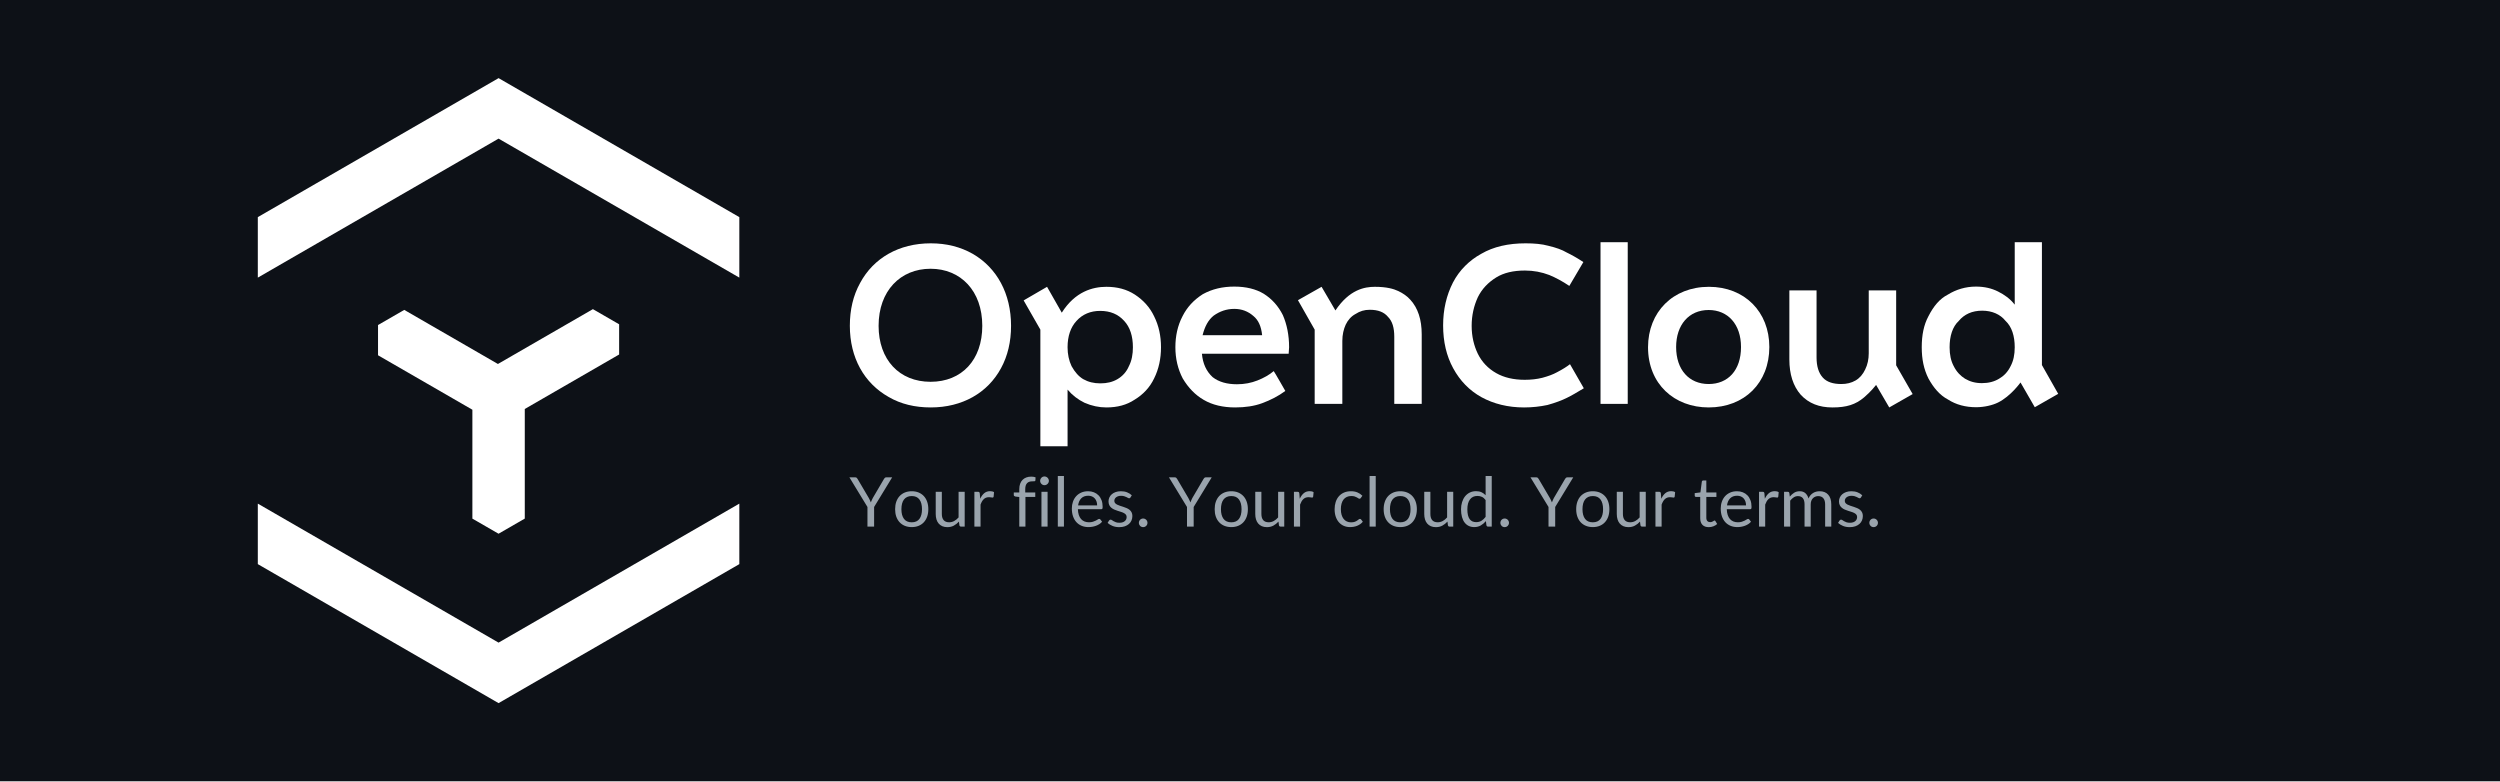
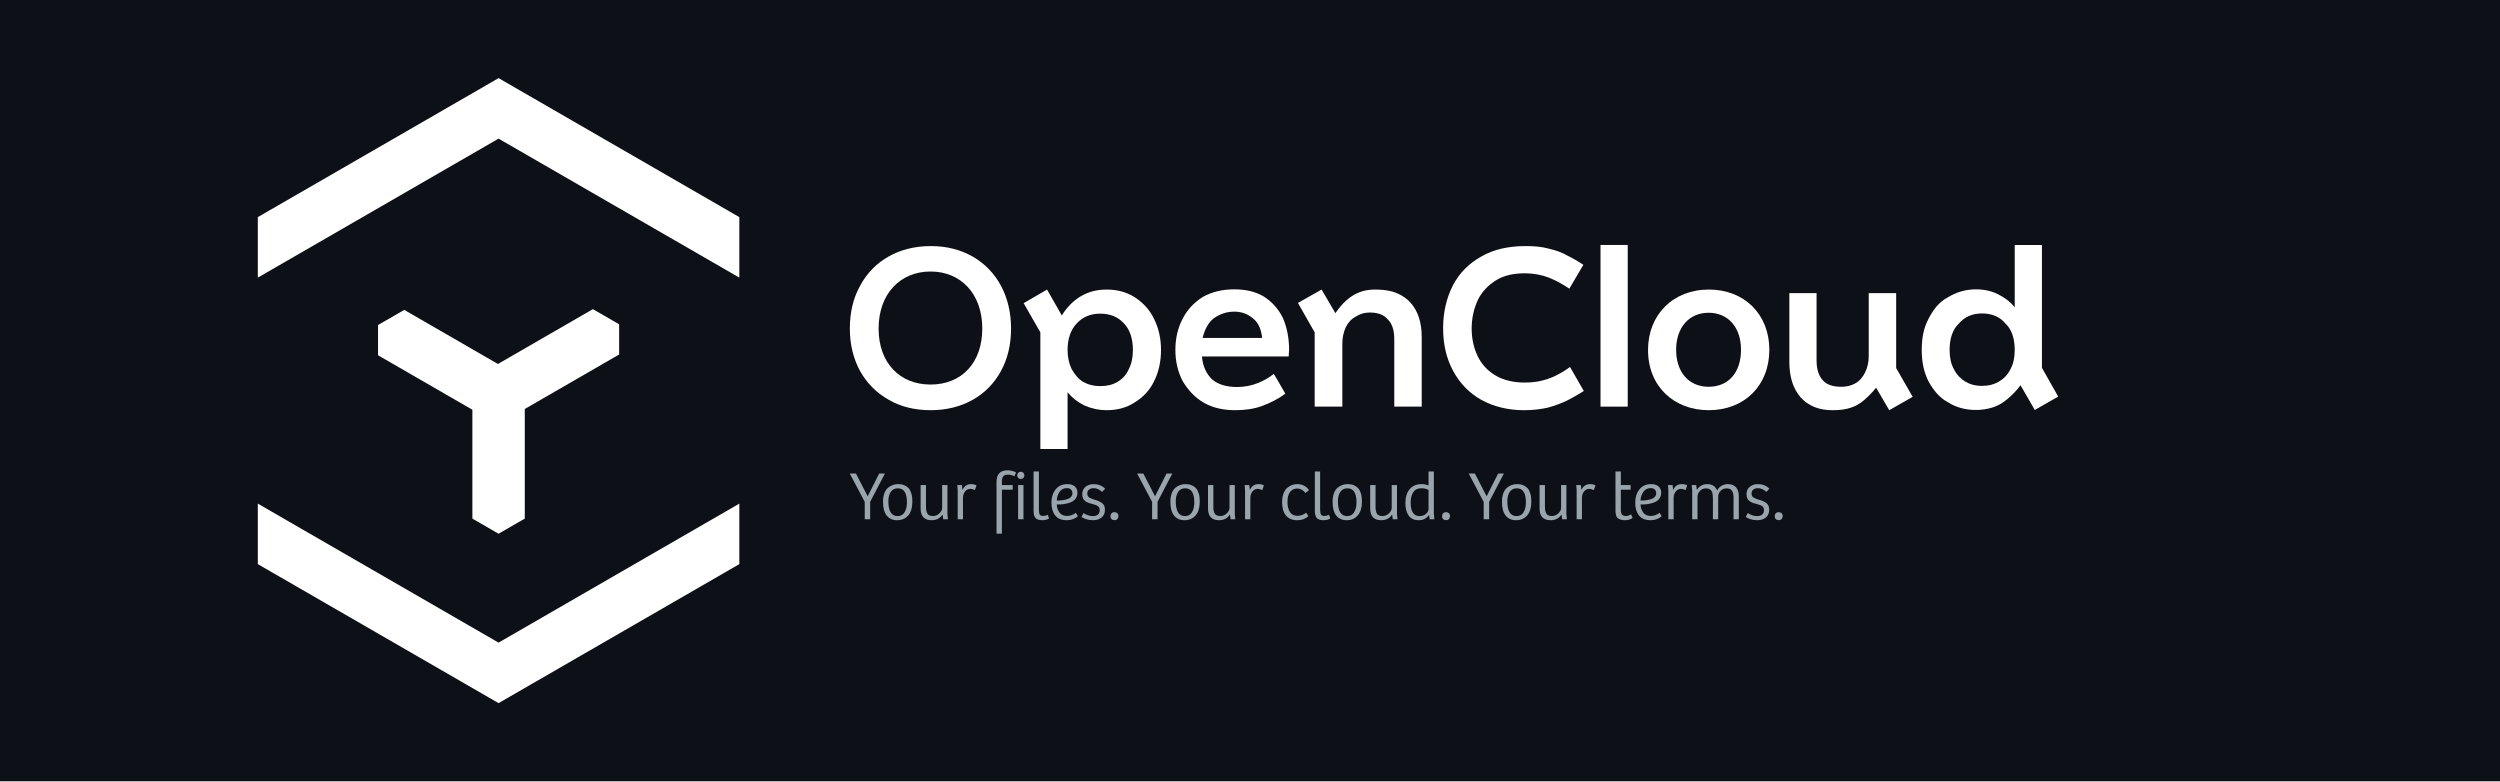
<svg xmlns="http://www.w3.org/2000/svg" width="1600" height="500" viewBox="0 0 1600 500" role="img" aria-label="OpenCloud">
  <rect width="1600" height="500" fill="#0d1117" />
  <svg x="165.00" y="50.00" width="308.57" height="400.00" viewBox="0 0 27 35">
    <path d="M13.481 25.514L14.95 24.666V18.528L20.234 15.477V13.785L18.765 12.937L13.446 16.008L8.201 12.979L6.732 13.827V15.52L12.016 18.57V24.668L13.481 25.514Z" fill="#ffffff" />
    <path d="M26.965 7.784L13.483 0L0 7.784V11.172L13.482 3.388L26.965 11.172V7.784Z" fill="#ffffff" />
    <path d="M26.965 23.828L13.482 31.612L0 23.828V27.216L13.482 35L26.965 27.216V23.828Z" fill="#ffffff" />
  </svg>
-   <svg x="543.57" y="153.60" width="774.00" height="132.00" viewBox="41 7 129 22">
+   <svg x="543.57" y="155.36" width="774.00" height="132.00" viewBox="41 7 129 22">
    <path d="M45.193 23.743C42.577 22.268 41.055 19.557 41.055 16.155C41.055 14.443 41.411 12.921 42.148 11.589C43.575 8.925 46.287 7.355 49.688 7.355C51.377 7.355 52.851 7.736 54.159 8.473C56.752 9.972 58.251 12.731 58.251 16.155C58.251 17.844 57.894 19.366 57.18 20.675C55.753 23.315 53.042 24.86 49.688 24.86C47.999 24.86 46.501 24.504 45.193 23.743ZM49.664 22.125C52.994 22.125 55.182 19.795 55.182 16.155C55.182 12.421 52.876 10.067 49.664 10.067C46.453 10.067 44.122 12.421 44.122 16.155C44.122 19.771 46.334 22.125 49.664 22.125Z" fill="#ffffff" />
    <path d="M62.091 11.993L63.661 14.752C65.088 12.493 66.967 11.993 68.418 11.993C69.583 11.993 70.582 12.255 71.462 12.826C72.366 13.42 73.056 14.181 73.508 15.133C74.007 16.132 74.245 17.226 74.245 18.439C74.245 19.652 74.007 20.77 73.508 21.769C73.056 22.72 72.342 23.481 71.438 24.028C70.582 24.599 69.583 24.86 68.418 24.86C67.633 24.86 66.848 24.694 66.087 24.361C65.397 24.028 64.779 23.553 64.279 22.958V28.999H61.377V16.56L59.594 13.444L62.091 11.993ZM64.279 18.439C64.279 19.176 64.422 19.866 64.707 20.46C65.064 21.103 65.469 21.555 65.944 21.84C66.491 22.149 67.086 22.292 67.775 22.292C68.489 22.292 69.084 22.149 69.607 21.84C70.13 21.531 70.558 21.079 70.82 20.46C71.129 19.866 71.248 19.176 71.248 18.439C71.248 17.25 70.939 16.298 70.32 15.632C69.678 14.919 68.846 14.562 67.752 14.562C66.729 14.562 65.873 14.919 65.231 15.632C64.612 16.298 64.279 17.25 64.279 18.439Z" fill="#ffffff" />
    <path d="M76.54 15.133C77.016 14.181 77.73 13.397 78.705 12.778C79.704 12.231 80.798 11.97 82.059 11.97C83.319 11.97 84.366 12.231 85.198 12.731C86.102 13.302 86.768 14.063 87.244 15.014C87.671 15.989 87.909 17.154 87.909 18.439L87.862 19.129H78.61C78.705 20.199 79.085 21.008 79.751 21.626C80.418 22.149 81.298 22.387 82.344 22.387C83.153 22.387 83.866 22.245 84.532 21.983C85.198 21.721 85.793 21.388 86.269 20.984C86.34 21.055 87.505 23.101 87.505 23.101C86.768 23.648 85.935 24.076 85.032 24.408C84.199 24.718 83.224 24.86 82.153 24.86C80.869 24.86 79.728 24.599 78.8 24.052C77.896 23.529 77.159 22.767 76.564 21.769C76.041 20.77 75.779 19.652 75.779 18.439C75.779 17.25 76.017 16.132 76.54 15.133ZM78.681 17.154H85.032C84.936 16.203 84.627 15.537 84.104 15.109C83.533 14.61 82.867 14.348 82.059 14.348C81.226 14.348 80.513 14.61 79.87 15.062C79.3 15.514 78.919 16.203 78.681 17.154Z" fill="#ffffff" />
    <path d="M102.054 17.059V24.48H99.128V17.321C99.128 16.346 98.914 15.656 98.462 15.204C98.034 14.681 97.392 14.443 96.512 14.443C95.941 14.443 95.466 14.586 94.99 14.895C94.538 15.133 94.181 15.537 93.943 16.037C93.729 16.512 93.587 17.083 93.587 17.773V24.48H90.637V16.56L88.853 13.42L91.374 11.993L92.849 14.514C94.348 12.278 95.965 11.993 97.059 11.993C98.296 11.993 99.057 12.207 99.556 12.445C100.056 12.683 100.508 12.992 100.841 13.373C101.649 14.253 102.054 15.49 102.054 17.059Z" fill="#ffffff" />
    <path d="M117.538 23.838C117.015 24.1 116.325 24.361 115.469 24.599C114.684 24.766 113.851 24.861 112.971 24.861C111.259 24.861 109.737 24.48 108.429 23.767C107.144 23.053 106.145 22.03 105.408 20.675C104.694 19.366 104.338 17.844 104.338 16.108C104.338 14.419 104.694 12.897 105.384 11.541C106.074 10.21 107.144 9.163 108.405 8.473C109.713 7.712 111.283 7.355 113.138 7.355C114.066 7.355 114.874 7.427 115.564 7.617C116.373 7.807 117.038 8.045 117.514 8.331C118.014 8.569 118.608 8.902 119.298 9.353L117.8 11.898C117.062 11.399 116.349 11.018 115.659 10.733C114.85 10.424 113.994 10.257 113.066 10.257C111.83 10.257 110.807 10.495 109.999 10.994C109.118 11.541 108.476 12.231 108.048 13.088C107.62 14.015 107.382 15.038 107.382 16.155C107.382 17.274 107.62 18.273 108.048 19.152C108.476 20.009 109.118 20.699 109.999 21.198C110.831 21.674 111.854 21.912 113.043 21.912C113.733 21.912 114.351 21.84 114.922 21.697C115.54 21.531 116.064 21.341 116.491 21.103C117.086 20.794 117.538 20.508 117.871 20.247L119.346 22.815C118.632 23.243 118.037 23.6 117.538 23.838Z" fill="#ffffff" />
    <rect x="121.127" y="7.236" width="2.902" height="17.244" fill="#ffffff" />
    <path d="M126.195 18.439C126.195 14.681 128.859 11.993 132.688 11.993C136.494 11.993 139.134 14.657 139.134 18.415C139.134 22.221 136.494 24.86 132.664 24.86C129.002 24.86 126.195 22.363 126.195 18.439ZM132.664 22.363C134.71 22.363 136.113 20.912 136.113 18.415C136.113 15.989 134.71 14.467 132.664 14.467C130.548 14.467 129.192 16.06 129.192 18.415C129.192 20.841 130.572 22.363 132.664 22.363Z" fill="#ffffff" />
    <path d="M145.86 24.861C144.456 24.861 143.339 24.432 142.482 23.505C141.674 22.577 141.27 21.317 141.27 19.747V12.374H144.171V19.533C144.171 20.46 144.385 21.174 144.837 21.674C145.265 22.149 145.931 22.363 146.811 22.363C147.382 22.363 147.881 22.244 148.334 21.983C148.785 21.721 149.118 21.317 149.356 20.817C149.618 20.294 149.737 19.699 149.737 19.081V12.374H152.662V20.365L154.422 23.434L151.925 24.861L150.522 22.459C150.522 22.459 149.974 23.172 149.237 23.791C148.334 24.552 147.382 24.861 145.86 24.861Z" fill="#ffffff" />
    <path d="M156.104 15.133C156.651 14.062 157.293 13.277 158.173 12.826C159.053 12.279 160.076 11.97 161.17 11.97C162.098 11.97 162.859 12.16 163.525 12.493C164.191 12.826 164.809 13.254 165.309 13.896V7.237H168.21V20.341L169.947 23.41L167.449 24.837L165.927 22.197C165.927 22.197 164.88 23.671 163.525 24.337C162.954 24.623 162.05 24.837 161.194 24.837C160.076 24.837 159.053 24.575 158.173 24.005C157.317 23.553 156.651 22.768 156.104 21.769C155.604 20.77 155.391 19.699 155.391 18.439C155.391 17.155 155.604 16.06 156.104 15.133ZM158.363 18.439C158.363 19.247 158.506 19.89 158.792 20.437C159.125 21.103 159.553 21.507 160.004 21.793C160.528 22.102 161.098 22.268 161.812 22.268C162.526 22.268 163.144 22.102 163.644 21.793C164.143 21.507 164.571 21.079 164.88 20.437C165.166 19.89 165.309 19.247 165.309 18.439C165.309 17.25 164.999 16.251 164.333 15.632C163.763 14.919 162.883 14.539 161.836 14.539C160.766 14.539 159.933 14.919 159.339 15.632C158.673 16.251 158.363 17.25 158.363 18.439Z" fill="#ffffff" />
  </svg>
-   <path d="M570.98 305.50L559.43 324.47L559.43 337.03L555.17 337.03L555.17 324.47L543.62 305.50L547.36 305.50Q547.93 305.50 548.26 305.78Q548.59 306.05 548.83 306.49L556.05 318.75Q556.44 319.52 556.77 320.19Q557.10 320.86 557.34 321.54Q557.59 320.86 557.89 320.19Q558.20 319.52 558.58 318.75L565.77 306.49Q565.97 306.12 566.32 305.81Q566.67 305.50 567.22 305.50L570.98 305.50M583.52 314.39Q585.97 314.39 587.92 315.20Q589.88 316.02 591.27 317.51Q592.65 319.01 593.39 321.13Q594.13 323.26 594.13 325.87Q594.13 328.51 593.39 330.63Q592.65 332.74 591.27 334.23Q589.88 335.73 587.92 336.53Q585.97 337.34 583.52 337.34Q581.06 337.34 579.09 336.53Q577.12 335.73 575.74 334.23Q574.35 332.74 573.61 330.63Q572.88 328.51 572.88 325.87Q572.88 323.26 573.61 321.13Q574.35 319.01 575.74 317.51Q577.12 316.02 579.09 315.20Q581.06 314.39 583.52 314.39M583.52 334.28Q586.82 334.28 588.45 332.07Q590.08 329.86 590.08 325.90Q590.08 321.91 588.45 319.69Q586.82 317.47 583.52 317.47Q581.85 317.47 580.61 318.04Q579.37 318.61 578.54 319.69Q577.72 320.77 577.31 322.34Q576.90 323.92 576.90 325.90Q576.90 329.86 578.54 332.07Q580.18 334.28 583.52 334.28M613.49 314.74L617.40 314.74L617.40 337.03L615.07 337.03Q614.24 337.03 614.02 336.21L613.71 333.82Q612.26 335.42 610.45 336.40Q608.65 337.38 606.32 337.38Q604.49 337.38 603.09 336.78Q601.70 336.17 600.75 335.07Q599.80 333.97 599.33 332.41Q598.86 330.85 598.86 328.95L598.86 314.74L602.77 314.74L602.77 328.95Q602.77 331.48 603.93 332.87Q605.08 334.26 607.46 334.26Q609.20 334.26 610.70 333.43Q612.21 332.61 613.49 331.15L613.49 314.74M627.06 315.82L627.33 319.21Q628.38 316.92 629.92 315.63Q631.46 314.35 633.68 314.35Q634.39 314.35 635.04 314.50Q635.69 314.65 636.19 314.98L635.91 317.91Q635.77 318.46 635.25 318.46Q634.94 318.46 634.34 318.33Q633.75 318.20 633 318.20Q631.95 318.20 631.12 318.50Q630.30 318.81 629.65 319.42Q629 320.02 628.48 320.91Q627.96 321.80 627.55 322.95L627.55 337.03L623.61 337.03L623.61 314.74L625.85 314.74Q626.49 314.74 626.73 314.98Q626.97 315.23 627.06 315.82M656.28 337.03L652.34 337.03L652.34 318.09L649.88 317.80Q649.41 317.69 649.12 317.46Q648.82 317.23 648.82 316.79L648.82 315.18L652.34 315.18L652.34 313.03Q652.34 311.11 652.88 309.63Q653.42 308.14 654.42 307.12Q655.42 306.10 656.83 305.57Q658.24 305.04 660 305.04Q661.49 305.04 662.75 305.48L662.66 307.44Q662.61 307.97 662.07 308.01Q661.54 308.05 660.63 308.05Q659.62 308.05 658.80 308.32Q657.97 308.58 657.38 309.18Q656.78 309.77 656.46 310.74Q656.15 311.71 656.15 313.14L656.15 315.18L662.57 315.18L662.57 318.02L656.28 318.02L656.28 337.03M666.53 314.74L670.45 314.74L670.45 337.03L666.53 337.03L666.53 314.74M671.28 307.75Q671.28 308.32 671.05 308.81Q670.82 309.31 670.43 309.69Q670.05 310.08 669.53 310.30Q669.02 310.52 668.44 310.52Q667.87 310.52 667.38 310.30Q666.88 310.08 666.51 309.69Q666.13 309.31 665.91 308.81Q665.69 308.32 665.69 307.75Q665.69 307.17 665.91 306.66Q666.13 306.14 666.51 305.75Q666.88 305.37 667.38 305.15Q667.87 304.93 668.44 304.93Q669.02 304.93 669.53 305.15Q670.05 305.37 670.43 305.75Q670.82 306.14 671.05 306.66Q671.28 307.17 671.28 307.75M677 304.62L680.92 304.62L680.92 337.03L677 337.03L677 304.62M689.98 323.45L702.17 323.45Q702.17 322.09 701.78 320.96Q701.40 319.82 700.66 319Q699.93 318.17 698.87 317.72Q697.81 317.27 696.47 317.27Q693.66 317.27 692.02 318.91Q690.38 320.55 689.98 323.45M704.24 332.47L705.34 333.90Q704.61 334.78 703.60 335.43Q702.59 336.08 701.43 336.50Q700.28 336.92 699.05 337.13Q697.81 337.34 696.60 337.34Q694.29 337.34 692.35 336.56Q690.40 335.77 688.98 334.27Q687.56 332.76 686.77 330.54Q685.98 328.32 685.98 325.43Q685.98 323.10 686.69 321.08Q687.41 319.05 688.75 317.57Q690.09 316.08 692.03 315.24Q693.96 314.39 696.38 314.39Q698.39 314.39 700.09 315.06Q701.80 315.73 703.04 317Q704.28 318.26 704.99 320.12Q705.69 321.98 705.69 324.36Q705.69 325.28 705.49 325.59Q705.29 325.90 704.74 325.90L689.85 325.90Q689.92 328.01 690.43 329.57Q690.95 331.13 691.87 332.18Q692.80 333.22 694.07 333.74Q695.35 334.26 696.93 334.26Q698.41 334.26 699.47 333.92Q700.54 333.57 701.31 333.18Q702.08 332.78 702.60 332.44Q703.12 332.10 703.49 332.10Q703.97 332.10 704.24 332.47M724.35 316.99L723.47 318.42Q723.20 318.90 722.65 318.90Q722.32 318.90 721.90 318.66Q721.49 318.42 720.88 318.12Q720.28 317.82 719.44 317.57Q718.60 317.32 717.46 317.32Q716.47 317.32 715.68 317.57Q714.89 317.82 714.32 318.26Q713.76 318.70 713.47 319.29Q713.17 319.87 713.17 320.55Q713.17 321.41 713.66 321.98Q714.16 322.55 714.97 322.97Q715.79 323.39 716.82 323.71Q717.86 324.03 718.94 324.39Q720.03 324.75 721.07 325.19Q722.10 325.63 722.92 326.29Q723.73 326.95 724.22 327.91Q724.72 328.87 724.72 330.21Q724.72 331.75 724.17 333.06Q723.62 334.37 722.54 335.32Q721.46 336.28 719.90 336.83Q718.34 337.38 716.29 337.38Q713.96 337.38 712.07 336.62Q710.18 335.86 708.86 334.67L709.78 333.18Q709.96 332.89 710.20 332.74Q710.44 332.58 710.82 332.58Q711.21 332.58 711.65 332.89Q712.09 333.20 712.72 333.57Q713.35 333.95 714.25 334.26Q715.15 334.56 716.49 334.56Q717.64 334.56 718.49 334.27Q719.35 333.97 719.92 333.46Q720.50 332.96 720.77 332.30Q721.05 331.64 721.05 330.89Q721.05 329.97 720.55 329.36Q720.06 328.76 719.24 328.33Q718.43 327.90 717.38 327.58Q716.34 327.26 715.25 326.91Q714.16 326.56 713.11 326.11Q712.07 325.65 711.26 324.97Q710.44 324.29 709.95 323.29Q709.45 322.29 709.45 320.86Q709.45 319.58 709.98 318.41Q710.51 317.23 711.52 316.34Q712.53 315.45 714.01 314.92Q715.48 314.39 717.37 314.39Q719.57 314.39 721.32 315.08Q723.07 315.78 724.35 316.99M728.88 334.61Q728.88 334.04 729.09 333.53Q729.30 333.02 729.66 332.65Q730.02 332.28 730.53 332.06Q731.03 331.84 731.61 331.84Q732.18 331.84 732.68 332.06Q733.19 332.28 733.56 332.65Q733.94 333.02 734.16 333.53Q734.38 334.04 734.38 334.61Q734.38 335.20 734.16 335.70Q733.94 336.19 733.56 336.57Q733.19 336.94 732.68 337.15Q732.18 337.36 731.61 337.36Q731.03 337.36 730.53 337.15Q730.02 336.94 729.66 336.57Q729.30 336.19 729.09 335.70Q728.88 335.20 728.88 334.61M775.50 305.50L763.95 324.47L763.95 337.03L759.68 337.03L759.68 324.47L748.13 305.50L751.87 305.50Q752.44 305.50 752.77 305.78Q753.10 306.05 753.34 306.49L760.56 318.75Q760.95 319.52 761.28 320.19Q761.61 320.86 761.86 321.54Q762.10 320.86 762.41 320.19Q762.71 319.52 763.09 318.75L770.28 306.49Q770.48 306.12 770.83 305.81Q771.18 305.50 771.73 305.50L775.50 305.50M788.04 314.39Q790.48 314.39 792.44 315.20Q794.39 316.02 795.78 317.51Q797.17 319.01 797.90 321.13Q798.64 323.26 798.64 325.87Q798.64 328.51 797.90 330.63Q797.17 332.74 795.78 334.23Q794.39 335.73 792.44 336.53Q790.48 337.34 788.04 337.34Q785.57 337.34 783.60 336.53Q781.63 335.73 780.25 334.23Q778.86 332.74 778.12 330.63Q777.39 328.51 777.39 325.87Q777.39 323.26 778.12 321.13Q778.86 319.01 780.25 317.51Q781.63 316.02 783.60 315.20Q785.57 314.39 788.04 314.39M788.04 334.28Q791.34 334.28 792.96 332.07Q794.59 329.86 794.59 325.90Q794.59 321.91 792.96 319.69Q791.34 317.47 788.04 317.47Q786.36 317.47 785.12 318.04Q783.88 318.61 783.05 319.69Q782.23 320.77 781.82 322.34Q781.41 323.92 781.41 325.90Q781.41 329.86 783.05 332.07Q784.69 334.28 788.04 334.28M818 314.74L821.92 314.74L821.92 337.03L819.58 337.03Q818.75 337.03 818.53 336.21L818.22 333.82Q816.77 335.42 814.96 336.40Q813.16 337.38 810.83 337.38Q809 337.38 807.60 336.78Q806.21 336.17 805.26 335.07Q804.32 333.97 803.84 332.41Q803.37 330.85 803.37 328.95L803.37 314.74L807.29 314.74L807.29 328.95Q807.29 331.48 808.44 332.87Q809.60 334.26 811.97 334.26Q813.71 334.26 815.22 333.43Q816.72 332.61 818 331.15L818 314.74M831.57 315.82L831.84 319.21Q832.89 316.92 834.43 315.63Q835.97 314.35 838.20 314.35Q838.90 314.35 839.55 314.50Q840.20 314.65 840.70 314.98L840.42 317.91Q840.29 318.46 839.76 318.46Q839.45 318.46 838.86 318.33Q838.26 318.20 837.51 318.20Q836.46 318.20 835.63 318.50Q834.81 318.81 834.16 319.42Q833.51 320.02 832.99 320.91Q832.48 321.80 832.06 322.95L832.06 337.03L828.12 337.03L828.12 314.74L830.36 314.74Q831 314.74 831.24 314.98Q831.49 315.23 831.57 315.82M871.94 317.29L870.91 318.70Q870.73 318.94 870.56 319.08Q870.38 319.21 870.07 319.21Q869.74 319.21 869.35 318.93Q868.95 318.66 868.37 318.33Q867.79 318 866.94 317.72Q866.09 317.45 864.86 317.45Q863.21 317.45 861.96 318.03Q860.70 318.61 859.85 319.71Q859.01 320.81 858.58 322.38Q858.15 323.94 858.15 325.87Q858.15 327.90 858.61 329.47Q859.07 331.04 859.92 332.11Q860.77 333.18 861.97 333.74Q863.17 334.30 864.66 334.30Q866.09 334.30 867.02 333.96Q867.94 333.62 868.54 333.20Q869.15 332.78 869.56 332.44Q869.96 332.10 870.36 332.10Q870.84 332.10 871.11 332.47L872.21 333.90Q871.48 334.81 870.56 335.44Q869.63 336.08 868.57 336.51Q867.50 336.94 866.33 337.14Q865.17 337.34 863.96 337.34Q861.87 337.34 860.07 336.57Q858.28 335.80 856.96 334.33Q855.64 332.87 854.89 330.74Q854.15 328.60 854.15 325.87Q854.15 323.39 854.84 321.28Q855.53 319.16 856.86 317.64Q858.19 316.11 860.14 315.25Q862.09 314.39 864.62 314.39Q866.97 314.39 868.76 315.15Q870.56 315.91 871.94 317.29M876.54 304.62L880.46 304.62L880.46 337.03L876.54 337.03L876.54 304.62M896.19 314.39Q898.63 314.39 900.59 315.20Q902.55 316.02 903.93 317.51Q905.32 319.01 906.05 321.13Q906.79 323.26 906.79 325.87Q906.79 328.51 906.05 330.63Q905.32 332.74 903.93 334.23Q902.55 335.73 900.59 336.53Q898.63 337.34 896.19 337.34Q893.72 337.34 891.75 336.53Q889.79 335.73 888.40 334.23Q887.01 332.74 886.28 330.63Q885.54 328.51 885.54 325.87Q885.54 323.26 886.28 321.13Q887.01 319.01 888.40 317.51Q889.79 316.02 891.75 315.20Q893.72 314.39 896.19 314.39M896.19 334.28Q899.49 334.28 901.12 332.07Q902.74 329.86 902.74 325.90Q902.74 321.91 901.12 319.69Q899.49 317.47 896.19 317.47Q894.52 317.47 893.27 318.04Q892.03 318.61 891.20 319.69Q890.38 320.77 889.97 322.34Q889.57 323.92 889.57 325.90Q889.57 329.86 891.20 332.07Q892.84 334.28 896.19 334.28M926.15 314.74L930.07 314.74L930.07 337.03L927.74 337.03Q926.90 337.03 926.68 336.21L926.37 333.82Q924.92 335.42 923.12 336.40Q921.31 337.38 918.98 337.38Q917.15 337.38 915.76 336.78Q914.36 336.17 913.41 335.07Q912.47 333.97 911.99 332.41Q911.52 330.85 911.52 328.95L911.52 314.74L915.44 314.74L915.44 328.95Q915.44 331.48 916.59 332.87Q917.75 334.26 920.12 334.26Q921.86 334.26 923.37 333.43Q924.88 332.61 926.15 331.15L926.15 314.74M950.79 330.80L950.79 320.04Q949.69 318.57 948.42 317.99Q947.14 317.40 945.56 317.40Q942.45 317.40 940.78 319.63Q939.11 321.85 939.11 325.96Q939.11 328.14 939.48 329.69Q939.86 331.24 940.58 332.24Q941.31 333.24 942.37 333.71Q943.42 334.17 944.76 334.17Q946.70 334.17 948.14 333.29Q949.58 332.41 950.79 330.80M950.79 304.62L954.71 304.62L954.71 337.03L952.38 337.03Q951.54 337.03 951.32 336.21L950.97 333.51Q949.54 335.22 947.71 336.28Q945.89 337.34 943.49 337.34Q941.57 337.34 940.01 336.60Q938.45 335.86 937.35 334.43Q936.25 333 935.66 330.87Q935.06 328.73 935.06 325.96Q935.06 323.50 935.72 321.38Q936.38 319.25 937.61 317.69Q938.85 316.13 940.64 315.24Q942.43 314.35 944.68 314.35Q946.72 314.35 948.18 315.04Q949.65 315.73 950.79 316.96L950.79 304.62M960.25 334.61Q960.25 334.04 960.46 333.53Q960.67 333.02 961.03 332.65Q961.40 332.28 961.90 332.06Q962.41 331.84 962.98 331.84Q963.55 331.84 964.06 332.06Q964.56 332.28 964.94 332.65Q965.31 333.02 965.53 333.53Q965.75 334.04 965.75 334.61Q965.75 335.20 965.53 335.70Q965.31 336.19 964.94 336.57Q964.56 336.94 964.06 337.15Q963.55 337.36 962.98 337.36Q962.41 337.36 961.90 337.15Q961.40 336.94 961.03 336.57Q960.67 336.19 960.46 335.70Q960.25 335.20 960.25 334.61M1006.87 305.50L995.32 324.47L995.32 337.03L991.05 337.03L991.05 324.47L979.50 305.50L983.24 305.50Q983.81 305.50 984.14 305.78Q984.47 306.05 984.72 306.49L991.93 318.75Q992.33 319.52 992.66 320.19Q992.99 320.86 993.23 321.54Q993.47 320.86 993.78 320.19Q994.09 319.52 994.46 318.75L1001.66 306.49Q1001.85 306.12 1002.21 305.81Q1002.56 305.50 1003.11 305.50L1006.87 305.50M1019.41 314.39Q1021.85 314.39 1023.81 315.20Q1025.77 316.02 1027.15 317.51Q1028.54 319.01 1029.28 321.13Q1030.01 323.26 1030.01 325.87Q1030.01 328.51 1029.28 330.63Q1028.54 332.74 1027.15 334.23Q1025.77 335.73 1023.81 336.53Q1021.85 337.34 1019.41 337.34Q1016.95 337.34 1014.98 336.53Q1013.01 335.73 1011.62 334.23Q1010.24 332.74 1009.50 330.63Q1008.76 328.51 1008.76 325.87Q1008.76 323.26 1009.50 321.13Q1010.24 319.01 1011.62 317.51Q1013.01 316.02 1014.98 315.20Q1016.95 314.39 1019.41 314.39M1019.41 334.28Q1022.71 334.28 1024.34 332.07Q1025.97 329.86 1025.97 325.90Q1025.97 321.91 1024.34 319.69Q1022.71 317.47 1019.41 317.47Q1017.74 317.47 1016.49 318.04Q1015.25 318.61 1014.43 319.69Q1013.60 320.77 1013.19 322.34Q1012.79 323.92 1012.79 325.90Q1012.79 329.86 1014.43 332.07Q1016.07 334.28 1019.41 334.28M1049.37 314.74L1053.29 314.74L1053.29 337.03L1050.96 337.03Q1050.12 337.03 1049.90 336.21L1049.59 333.82Q1048.14 335.42 1046.34 336.40Q1044.53 337.38 1042.20 337.38Q1040.38 337.38 1038.98 336.78Q1037.58 336.17 1036.64 335.07Q1035.69 333.97 1035.22 332.41Q1034.74 330.85 1034.74 328.95L1034.74 314.74L1038.66 314.74L1038.66 328.95Q1038.66 331.48 1039.81 332.87Q1040.97 334.26 1043.35 334.26Q1045.08 334.26 1046.59 333.43Q1048.10 332.61 1049.37 331.15L1049.37 314.74M1062.95 315.82L1063.21 319.21Q1064.27 316.92 1065.81 315.63Q1067.35 314.35 1069.57 314.35Q1070.27 314.35 1070.92 314.50Q1071.57 314.65 1072.08 314.98L1071.79 317.91Q1071.66 318.46 1071.13 318.46Q1070.82 318.46 1070.23 318.33Q1069.64 318.20 1068.89 318.20Q1067.83 318.20 1067.01 318.50Q1066.18 318.81 1065.53 319.42Q1064.88 320.02 1064.37 320.91Q1063.85 321.80 1063.43 322.95L1063.43 337.03L1059.49 337.03L1059.49 314.74L1061.74 314.74Q1062.38 314.74 1062.62 314.98Q1062.86 315.23 1062.95 315.82M1093.62 337.38Q1090.98 337.38 1089.56 335.91Q1088.14 334.43 1088.14 331.66L1088.14 318.02L1085.45 318.02Q1085.10 318.02 1084.86 317.81Q1084.62 317.60 1084.62 317.16L1084.62 315.60L1088.27 315.14L1089.17 308.25Q1089.24 307.92 1089.47 307.71Q1089.70 307.50 1090.07 307.50L1092.05 307.50L1092.05 315.18L1098.50 315.18L1098.50 318.02L1092.05 318.02L1092.05 331.40Q1092.05 332.80 1092.74 333.49Q1093.42 334.17 1094.50 334.17Q1095.11 334.17 1095.56 334Q1096.01 333.84 1096.34 333.64Q1096.67 333.44 1096.90 333.28Q1097.14 333.11 1097.31 333.11Q1097.62 333.11 1097.86 333.49L1099.01 335.36Q1097.99 336.30 1096.56 336.84Q1095.13 337.38 1093.62 337.38M1105.28 323.45L1117.46 323.45Q1117.46 322.09 1117.08 320.96Q1116.69 319.82 1115.96 319Q1115.22 318.17 1114.16 317.72Q1113.11 317.27 1111.77 317.27Q1108.95 317.27 1107.31 318.91Q1105.67 320.55 1105.28 323.45M1119.53 332.47L1120.63 333.90Q1119.91 334.78 1118.89 335.43Q1117.88 336.08 1116.73 336.50Q1115.57 336.92 1114.34 337.13Q1113.11 337.34 1111.90 337.34Q1109.59 337.34 1107.64 336.56Q1105.69 335.77 1104.27 334.27Q1102.86 332.76 1102.06 330.54Q1101.27 328.32 1101.27 325.43Q1101.27 323.10 1101.99 321.08Q1102.70 319.05 1104.04 317.57Q1105.39 316.08 1107.32 315.24Q1109.26 314.39 1111.68 314.39Q1113.68 314.39 1115.38 315.06Q1117.09 315.73 1118.33 317Q1119.58 318.26 1120.28 320.12Q1120.98 321.98 1120.98 324.36Q1120.98 325.28 1120.79 325.59Q1120.59 325.90 1120.04 325.90L1105.14 325.90Q1105.21 328.01 1105.73 329.57Q1106.24 331.13 1107.17 332.18Q1108.09 333.22 1109.37 333.74Q1110.64 334.26 1112.23 334.26Q1113.70 334.26 1114.77 333.92Q1115.84 333.57 1116.61 333.18Q1117.38 332.78 1117.89 332.44Q1118.41 332.10 1118.78 332.10Q1119.27 332.10 1119.53 332.47M1129.23 315.82L1129.50 319.21Q1130.55 316.92 1132.09 315.63Q1133.63 314.35 1135.86 314.35Q1136.56 314.35 1137.21 314.50Q1137.86 314.65 1138.36 314.98L1138.08 317.91Q1137.95 318.46 1137.42 318.46Q1137.11 318.46 1136.52 318.33Q1135.92 318.20 1135.17 318.20Q1134.12 318.20 1133.29 318.50Q1132.47 318.81 1131.82 319.42Q1131.17 320.02 1130.65 320.91Q1130.14 321.80 1129.72 322.95L1129.72 337.03L1125.78 337.03L1125.78 314.74L1128.02 314.74Q1128.66 314.74 1128.90 314.98Q1129.15 315.23 1129.23 315.82M1145.73 337.03L1141.80 337.03L1141.80 314.74L1144.15 314.74Q1144.99 314.74 1145.18 315.56L1145.47 317.84Q1146.70 316.33 1148.24 315.36Q1149.78 314.39 1151.81 314.39Q1154.05 314.39 1155.45 315.64Q1156.84 316.90 1157.46 319.03Q1157.94 317.82 1158.70 316.94Q1159.46 316.06 1160.41 315.49Q1161.35 314.92 1162.42 314.65Q1163.49 314.39 1164.59 314.39Q1166.35 314.39 1167.72 314.95Q1169.10 315.51 1170.05 316.59Q1171.01 317.67 1171.52 319.24Q1172.02 320.81 1172.02 322.84L1172.02 337.03L1168.09 337.03L1168.09 322.84Q1168.09 320.22 1166.94 318.87Q1165.80 317.51 1163.64 317.51Q1162.67 317.51 1161.80 317.86Q1160.94 318.20 1160.28 318.86Q1159.62 319.52 1159.23 320.52Q1158.85 321.52 1158.85 322.84L1158.85 337.03L1154.91 337.03L1154.91 322.84Q1154.91 320.15 1153.83 318.83Q1152.75 317.51 1150.68 317.51Q1149.23 317.51 1148 318.30Q1146.77 319.08 1145.73 320.42L1145.73 337.03M1191.85 316.99L1190.97 318.42Q1190.70 318.90 1190.15 318.90Q1189.82 318.90 1189.40 318.66Q1188.99 318.42 1188.38 318.12Q1187.78 317.82 1186.94 317.57Q1186.10 317.32 1184.96 317.32Q1183.97 317.32 1183.18 317.57Q1182.39 317.82 1181.82 318.26Q1181.26 318.70 1180.97 319.29Q1180.67 319.87 1180.67 320.55Q1180.67 321.41 1181.16 321.98Q1181.66 322.55 1182.47 322.97Q1183.29 323.39 1184.32 323.71Q1185.36 324.03 1186.44 324.39Q1187.53 324.75 1188.57 325.19Q1189.60 325.63 1190.42 326.29Q1191.23 326.95 1191.72 327.91Q1192.22 328.87 1192.22 330.21Q1192.22 331.75 1191.67 333.06Q1191.12 334.37 1190.04 335.32Q1188.96 336.28 1187.40 336.83Q1185.84 337.38 1183.79 337.38Q1181.46 337.38 1179.57 336.62Q1177.68 335.86 1176.36 334.67L1177.28 333.18Q1177.46 332.89 1177.70 332.74Q1177.94 332.58 1178.32 332.58Q1178.71 332.58 1179.15 332.89Q1179.59 333.20 1180.22 333.57Q1180.85 333.95 1181.75 334.26Q1182.65 334.56 1183.99 334.56Q1185.14 334.56 1185.99 334.27Q1186.85 333.97 1187.42 333.46Q1188 332.96 1188.27 332.30Q1188.55 331.64 1188.55 330.89Q1188.55 329.97 1188.05 329.36Q1187.56 328.76 1186.74 328.33Q1185.93 327.90 1184.88 327.58Q1183.84 327.26 1182.75 326.91Q1181.66 326.56 1180.61 326.11Q1179.57 325.65 1178.76 324.97Q1177.94 324.29 1177.45 323.29Q1176.95 322.29 1176.95 320.86Q1176.95 319.58 1177.48 318.41Q1178.01 317.23 1179.02 316.34Q1180.03 315.45 1181.51 314.92Q1182.98 314.39 1184.87 314.39Q1187.07 314.39 1188.82 315.08Q1190.57 315.78 1191.85 316.99M1196.38 334.61Q1196.38 334.04 1196.59 333.53Q1196.80 333.02 1197.16 332.65Q1197.52 332.28 1198.03 332.06Q1198.53 331.84 1199.11 331.84Q1199.68 331.84 1200.18 332.06Q1200.69 332.28 1201.06 332.65Q1201.44 333.02 1201.66 333.53Q1201.88 334.04 1201.88 334.61Q1201.88 335.20 1201.66 335.70Q1201.44 336.19 1201.06 336.57Q1200.69 336.94 1200.18 337.15Q1199.68 337.36 1199.11 337.36Q1198.53 337.36 1198.03 337.15Q1197.52 336.94 1197.16 336.57Q1196.80 336.19 1196.59 335.70Q1196.38 335.20 1196.38 334.61" fill="#9aa4ad" />
+   <path d="M555.32 317.62L562.67 303.06L566.36 303.06L556.90 321.19L556.90 332.32L553.43 332.32L553.43 321.19L543.84 303.06L547.80 303.06L555.32 317.62M574.46 330.30Q577.45 330.30 578.95 327.83Q580.44 325.37 580.44 321.50Q580.44 312.52 574.64 312.52Q571.64 312.52 570.10 314.79Q568.56 317.05 568.56 320.79Q568.56 330.30 574.46 330.30M565.13 321.23Q565.13 317.98 566.01 315.64Q566.89 313.31 568.41 312.10Q569.93 310.89 571.51 310.36Q573.10 309.84 574.90 309.84Q576 309.84 577.01 310.01Q578.02 310.19 579.37 310.85Q580.71 311.51 581.65 312.61Q582.60 313.71 583.26 315.82Q583.92 317.93 583.92 320.75Q583.92 326.86 581.24 329.90Q578.55 332.94 574.15 332.94Q569.88 332.94 567.51 329.99Q565.13 327.04 565.13 321.23M602.97 324.97L602.97 310.45L606.36 310.45L606.36 329.11L606.67 332.32L603.63 332.32L603.28 329.33L603.19 329.33Q600.86 332.94 596.28 332.94Q589.20 332.94 589.20 325.41L589.20 310.45L592.63 310.45L592.63 324.44Q592.63 327.26 593.56 328.76Q594.48 330.25 597.16 330.25Q599.41 330.25 601.19 328.58Q602.97 326.91 602.97 324.97M616.30 318.37L616.30 332.32L612.92 332.32L612.92 313.44L612.65 310.45L615.60 310.45L616 313.62Q617.62 309.84 621.50 309.84Q623.65 309.84 624.97 310.67L623.92 313.71Q622.33 312.87 621.06 312.87Q619.03 312.87 617.71 314.48Q616.39 316.08 616.30 318.37M648.12 313.40L641.21 313.40L641.21 341.56L637.78 341.56L637.78 308.38Q637.78 300.99 644.86 300.99Q646.14 300.99 647.72 301.39Q649.30 301.78 650.23 302.27L649.26 304.82Q647.15 303.76 644.95 303.76Q642.88 303.76 642.04 304.89Q641.21 306.01 641.21 308.30L641.21 310.45L648.12 310.45L648.12 313.40M655.02 310.45L655.02 332.32L651.59 332.32L651.59 310.45L655.02 310.45M651.02 304.20Q651.02 303.24 651.68 302.58Q652.34 301.92 653.31 301.92Q654.28 301.92 654.94 302.58Q655.60 303.24 655.60 304.20Q655.60 305.22 654.94 305.88Q654.28 306.54 653.26 306.54Q652.30 306.54 651.66 305.88Q651.02 305.22 651.02 304.20M661.49 326.64L661.49 301.74L664.88 301.74L664.88 326.16Q664.88 328.40 665.45 329.31Q666.02 330.21 667.65 330.21Q669.10 330.21 670.60 329.46L671.39 331.84Q669.72 332.94 666.90 332.94Q665.41 332.94 664.35 332.54Q663.30 332.14 662.77 331.59Q662.24 331.04 661.93 330.10Q661.62 329.15 661.56 328.43Q661.49 327.70 661.49 326.64M683.14 309.84Q686.18 309.84 687.87 311.33Q689.56 312.83 689.56 315.29Q689.56 317.58 688.33 319.19Q687.10 320.79 685.08 321.54Q683.05 322.29 681.23 322.57Q679.40 322.86 677.46 322.86Q677.24 322.86 676.87 322.84Q676.50 322.82 676.32 322.82Q676.45 325.90 678.08 328.05Q679.71 330.21 682.92 330.21Q685.82 330.21 688.55 328.18L689.87 330.43Q686.88 332.94 682.70 332.94Q677.77 332.94 675.35 329.92Q672.93 326.91 672.93 321.72Q672.93 316.61 675.62 313.22Q678.30 309.84 683.14 309.84M686.35 315.69Q686.35 314.15 685.41 313.27Q684.46 312.39 682.96 312.39Q679.75 312.39 678.10 314.81Q676.45 317.23 676.32 320.31Q676.45 320.31 676.74 320.33Q677.02 320.35 677.20 320.35Q678.56 320.35 679.93 320.15Q681.29 319.96 682.85 319.52Q684.42 319.08 685.38 318.09Q686.35 317.10 686.35 315.69M692.16 330.82L693.48 328.36Q696.30 330.30 699.46 330.30Q701.40 330.30 702.61 329.35Q703.82 328.40 703.82 326.56Q703.82 324.80 702.68 323.96Q701.53 323.12 699.29 322.60Q697.75 322.24 696.74 321.87Q695.72 321.50 694.69 320.79Q693.66 320.09 693.15 318.99Q692.64 317.89 692.64 316.30Q692.64 313.18 694.78 311.51Q696.91 309.84 699.99 309.84Q704.35 309.84 707.30 312.78L705.32 314.81Q702.81 312.43 699.86 312.43Q698.23 312.43 697.04 313.29Q695.86 314.15 695.86 315.82Q695.86 316.74 696.19 317.40Q696.52 318.06 697.31 318.53Q698.10 318.99 698.67 319.19Q699.24 319.38 700.52 319.78Q702.15 320.26 702.98 320.62Q703.82 320.97 704.96 321.69Q706.11 322.42 706.64 323.54Q707.16 324.66 707.16 326.25Q707.16 329.42 705.05 331.18Q702.94 332.94 699.51 332.94Q697.09 332.94 695.06 332.25Q693.04 331.57 692.16 330.82M710.68 330.34Q710.68 329.24 711.39 328.51Q712.09 327.79 713.19 327.79Q714.38 327.79 715.08 328.47Q715.79 329.15 715.79 330.30Q715.79 331.44 715.11 332.17Q714.42 332.89 713.32 332.89Q712.09 332.89 711.39 332.21Q710.68 331.53 710.68 330.34M739.24 317.62L746.59 303.06L750.28 303.06L740.82 321.19L740.82 332.32L737.35 332.32L737.35 321.19L727.76 303.06L731.72 303.06L739.24 317.62M758.38 330.30Q761.37 330.30 762.87 327.83Q764.36 325.37 764.36 321.50Q764.36 312.52 758.56 312.52Q755.56 312.52 754.02 314.79Q752.48 317.05 752.48 320.79Q752.48 330.30 758.38 330.30M749.05 321.23Q749.05 317.98 749.93 315.64Q750.81 313.31 752.33 312.10Q753.85 310.89 755.43 310.36Q757.02 309.84 758.82 309.84Q759.92 309.84 760.93 310.01Q761.94 310.19 763.29 310.85Q764.63 311.51 765.57 312.61Q766.52 313.71 767.18 315.82Q767.84 317.93 767.84 320.75Q767.84 326.86 765.16 329.90Q762.47 332.94 758.07 332.94Q753.80 332.94 751.43 329.99Q749.05 327.04 749.05 321.23M786.89 324.97L786.89 310.45L790.28 310.45L790.28 329.11L790.59 332.32L787.55 332.32L787.20 329.33L787.11 329.33Q784.78 332.94 780.20 332.94Q773.12 332.94 773.12 325.41L773.12 310.45L776.55 310.45L776.55 324.44Q776.55 327.26 777.48 328.76Q778.40 330.25 781.08 330.25Q783.33 330.25 785.11 328.58Q786.89 326.91 786.89 324.97M800.22 318.37L800.22 332.32L796.84 332.32L796.84 313.44L796.57 310.45L799.52 310.45L799.92 313.62Q801.54 309.84 805.42 309.84Q807.57 309.84 808.89 310.67L807.84 313.71Q806.25 312.87 804.98 312.87Q802.95 312.87 801.63 314.48Q800.31 316.08 800.22 318.37M830.54 330.12Q833.40 330.12 835.95 328.10L837.40 330.34Q834.54 332.94 830.28 332.94Q825.52 332.94 823.04 329.97Q820.55 327 820.55 321.36Q820.55 318.20 821.45 315.82Q822.36 313.44 823.83 312.21Q825.30 310.98 826.89 310.41Q828.47 309.84 830.14 309.84Q835.16 309.84 837.76 313.71L835.47 315.51Q833.31 312.65 830.19 312.65Q827.37 312.65 825.68 314.81Q823.98 316.96 823.98 321.23Q823.98 325.37 825.57 327.74Q827.15 330.12 830.54 330.12M841.50 326.64L841.50 301.74L844.88 301.74L844.88 326.16Q844.88 328.40 845.46 329.31Q846.03 330.21 847.66 330.21Q849.11 330.21 850.60 329.46L851.40 331.84Q849.72 332.94 846.91 332.94Q845.41 332.94 844.36 332.54Q843.30 332.14 842.77 331.59Q842.24 331.04 841.94 330.10Q841.63 329.15 841.56 328.43Q841.50 327.70 841.50 326.64M862.18 330.30Q865.17 330.30 866.66 327.83Q868.16 325.37 868.16 321.50Q868.16 312.52 862.35 312.52Q859.36 312.52 857.82 314.79Q856.28 317.05 856.28 320.79Q856.28 330.30 862.18 330.30M852.85 321.23Q852.85 317.98 853.73 315.64Q854.61 313.31 856.13 312.10Q857.64 310.89 859.23 310.36Q860.81 309.84 862.62 309.84Q863.72 309.84 864.73 310.01Q865.74 310.19 867.08 310.85Q868.42 311.51 869.37 312.61Q870.32 313.71 870.98 315.82Q871.64 317.93 871.64 320.75Q871.64 326.86 868.95 329.90Q866.27 332.94 861.87 332.94Q857.60 332.94 855.22 329.99Q852.85 327.04 852.85 321.23M890.69 324.97L890.69 310.45L894.08 310.45L894.08 329.11L894.38 332.32L891.35 332.32L891 329.33L890.91 329.33Q888.58 332.94 884 332.94Q876.92 332.94 876.92 325.41L876.92 310.45L880.35 310.45L880.35 324.44Q880.35 327.26 881.27 328.76Q882.20 330.25 884.88 330.25Q887.12 330.25 888.91 328.58Q890.69 326.91 890.69 324.97M909.74 309.84Q911.98 309.84 914.27 310.63L914.27 301.74L917.66 301.74L917.66 328.36L918.01 332.32L914.98 332.32L914.67 329.68L914.49 329.64Q912.16 332.94 908.02 332.94Q903.54 332.94 901.49 329.90Q899.44 326.86 899.44 322.02Q899.44 316.39 902.15 313.11Q904.86 309.84 909.74 309.84M914.27 325.59L914.27 313.53Q912.25 312.48 909.61 312.48Q906.18 312.48 904.50 314.98Q902.83 317.49 902.83 321.63Q902.83 330.30 908.55 330.30Q911.10 330.30 912.69 328.84Q914.27 327.39 914.27 325.59M922.90 330.34Q922.90 329.24 923.60 328.51Q924.30 327.79 925.40 327.79Q926.59 327.79 927.30 328.47Q928 329.15 928 330.30Q928 331.44 927.32 332.17Q926.64 332.89 925.54 332.89Q924.30 332.89 923.60 332.21Q922.90 331.53 922.90 330.34M951.45 317.62L958.80 303.06L962.50 303.06L953.04 321.19L953.04 332.32L949.56 332.32L949.56 321.19L939.97 303.06L943.93 303.06L951.45 317.62M970.59 330.30Q973.58 330.30 975.08 327.83Q976.58 325.37 976.58 321.50Q976.58 312.52 970.77 312.52Q967.78 312.52 966.24 314.79Q964.70 317.05 964.70 320.79Q964.70 330.30 970.59 330.30M961.26 321.23Q961.26 317.98 962.14 315.64Q963.02 313.31 964.54 312.10Q966.06 310.89 967.64 310.36Q969.23 309.84 971.03 309.84Q972.13 309.84 973.14 310.01Q974.16 310.19 975.50 310.85Q976.84 311.51 977.79 312.61Q978.73 313.71 979.39 315.82Q980.05 317.93 980.05 320.75Q980.05 326.86 977.37 329.90Q974.68 332.94 970.28 332.94Q966.02 332.94 963.64 329.99Q961.26 327.04 961.26 321.23M999.10 324.97L999.10 310.45L1002.49 310.45L1002.49 329.11L1002.80 332.32L999.76 332.32L999.41 329.33L999.32 329.33Q996.99 332.94 992.42 332.94Q985.33 332.94 985.33 325.41L985.33 310.45L988.76 310.45L988.76 324.44Q988.76 327.26 989.69 328.76Q990.61 330.25 993.30 330.25Q995.54 330.25 997.32 328.58Q999.10 326.91 999.10 324.97M1012.44 318.37L1012.44 332.32L1009.05 332.32L1009.05 313.44L1008.78 310.45L1011.73 310.45L1012.13 313.62Q1013.76 309.84 1017.63 309.84Q1019.78 309.84 1021.10 310.67L1020.05 313.71Q1018.46 312.87 1017.19 312.87Q1015.16 312.87 1013.84 314.48Q1012.52 316.08 1012.44 318.37M1033.91 326.34L1033.91 301.74L1037.34 301.74L1037.34 310.45L1043.59 310.45L1043.59 313.40L1037.34 313.40L1037.34 326.42Q1037.34 328.54 1038.13 329.39Q1038.92 330.25 1040.55 330.25Q1042.09 330.25 1043.90 329.20L1044.91 331.48Q1042.80 332.94 1039.94 332.94Q1038.26 332.94 1037.08 332.52Q1035.89 332.10 1035.27 331.55Q1034.66 331 1034.35 330.01Q1034.04 329.02 1033.97 328.29Q1033.91 327.57 1033.91 326.34M1056.74 309.84Q1059.78 309.84 1061.47 311.33Q1063.17 312.83 1063.17 315.29Q1063.17 317.58 1061.94 319.19Q1060.70 320.79 1058.68 321.54Q1056.66 322.29 1054.83 322.57Q1053 322.86 1051.07 322.86Q1050.85 322.86 1050.47 322.84Q1050.10 322.82 1049.92 322.82Q1050.06 325.90 1051.68 328.05Q1053.31 330.21 1056.52 330.21Q1059.43 330.21 1062.16 328.18L1063.48 330.43Q1060.48 332.94 1056.30 332.94Q1051.38 332.94 1048.96 329.92Q1046.54 326.91 1046.54 321.72Q1046.54 316.61 1049.22 313.22Q1051.90 309.84 1056.74 309.84M1059.96 315.69Q1059.96 314.15 1059.01 313.27Q1058.06 312.39 1056.57 312.39Q1053.36 312.39 1051.71 314.81Q1050.06 317.23 1049.92 320.31Q1050.06 320.31 1050.34 320.33Q1050.63 320.35 1050.80 320.35Q1052.17 320.35 1053.53 320.15Q1054.90 319.96 1056.46 319.52Q1058.02 319.08 1058.99 318.09Q1059.96 317.10 1059.96 315.69M1071.13 318.37L1071.13 332.32L1067.74 332.32L1067.74 313.44L1067.48 310.45L1070.43 310.45L1070.82 313.62Q1072.45 309.84 1076.32 309.84Q1078.48 309.84 1079.80 310.67L1078.74 313.71Q1077.16 312.87 1075.88 312.87Q1073.86 312.87 1072.54 314.48Q1071.22 316.08 1071.13 318.37M1086.40 318.02L1086.40 332.32L1083.01 332.32L1083.01 313.75L1082.70 310.45L1085.56 310.45L1085.96 313.58Q1088.34 309.84 1092.69 309.84Q1097.31 309.84 1098.98 313.93Q1100 311.95 1101.82 310.89Q1103.65 309.84 1105.80 309.84Q1109.19 309.84 1111.02 311.84Q1112.84 313.84 1112.84 317.58L1112.84 332.32L1109.46 332.32L1109.46 318.50Q1109.46 315.73 1108.51 314.15Q1107.56 312.56 1104.92 312.56Q1102.72 312.56 1101.18 314.15Q1099.64 315.73 1099.64 317.80L1099.64 332.32L1096.26 332.32L1096.26 318.55Q1096.26 317.32 1096.10 316.39Q1095.95 315.47 1095.53 314.52Q1095.11 313.58 1094.14 313.07Q1093.18 312.56 1091.72 312.56Q1089.44 312.56 1087.92 314.21Q1086.40 315.86 1086.40 318.02M1117.29 330.82L1118.61 328.36Q1121.42 330.30 1124.59 330.30Q1126.53 330.30 1127.74 329.35Q1128.95 328.40 1128.95 326.56Q1128.95 324.80 1127.80 323.96Q1126.66 323.12 1124.42 322.60Q1122.88 322.24 1121.86 321.87Q1120.85 321.50 1119.82 320.79Q1118.78 320.09 1118.28 318.99Q1117.77 317.89 1117.77 316.30Q1117.77 313.18 1119.91 311.51Q1122.04 309.84 1125.12 309.84Q1129.48 309.84 1132.42 312.78L1130.44 314.81Q1127.94 312.43 1124.99 312.43Q1123.36 312.43 1122.17 313.29Q1120.98 314.15 1120.98 315.82Q1120.98 316.74 1121.31 317.40Q1121.64 318.06 1122.44 318.53Q1123.23 318.99 1123.80 319.19Q1124.37 319.38 1125.65 319.78Q1127.28 320.26 1128.11 320.62Q1128.95 320.97 1130.09 321.69Q1131.24 322.42 1131.76 323.54Q1132.29 324.66 1132.29 326.25Q1132.29 329.42 1130.18 331.18Q1128.07 332.94 1124.64 332.94Q1122.22 332.94 1120.19 332.25Q1118.17 331.57 1117.29 330.82M1135.81 330.34Q1135.81 329.24 1136.52 328.51Q1137.22 327.79 1138.32 327.79Q1139.51 327.79 1140.21 328.47Q1140.92 329.15 1140.92 330.30Q1140.92 331.44 1140.23 332.17Q1139.55 332.89 1138.45 332.89Q1137.22 332.89 1136.52 332.21Q1135.81 331.53 1135.81 330.34" fill="#9aa4ad" />
</svg>
